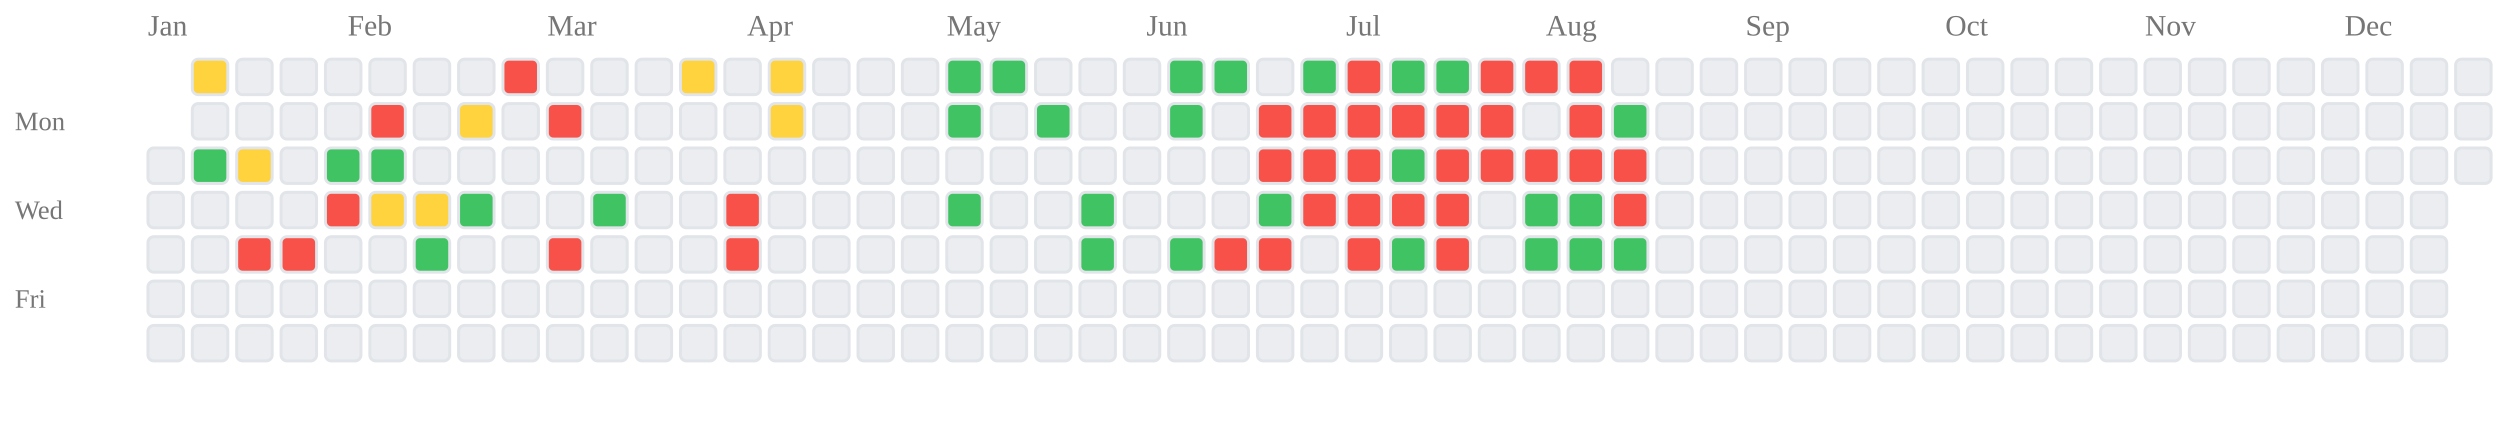
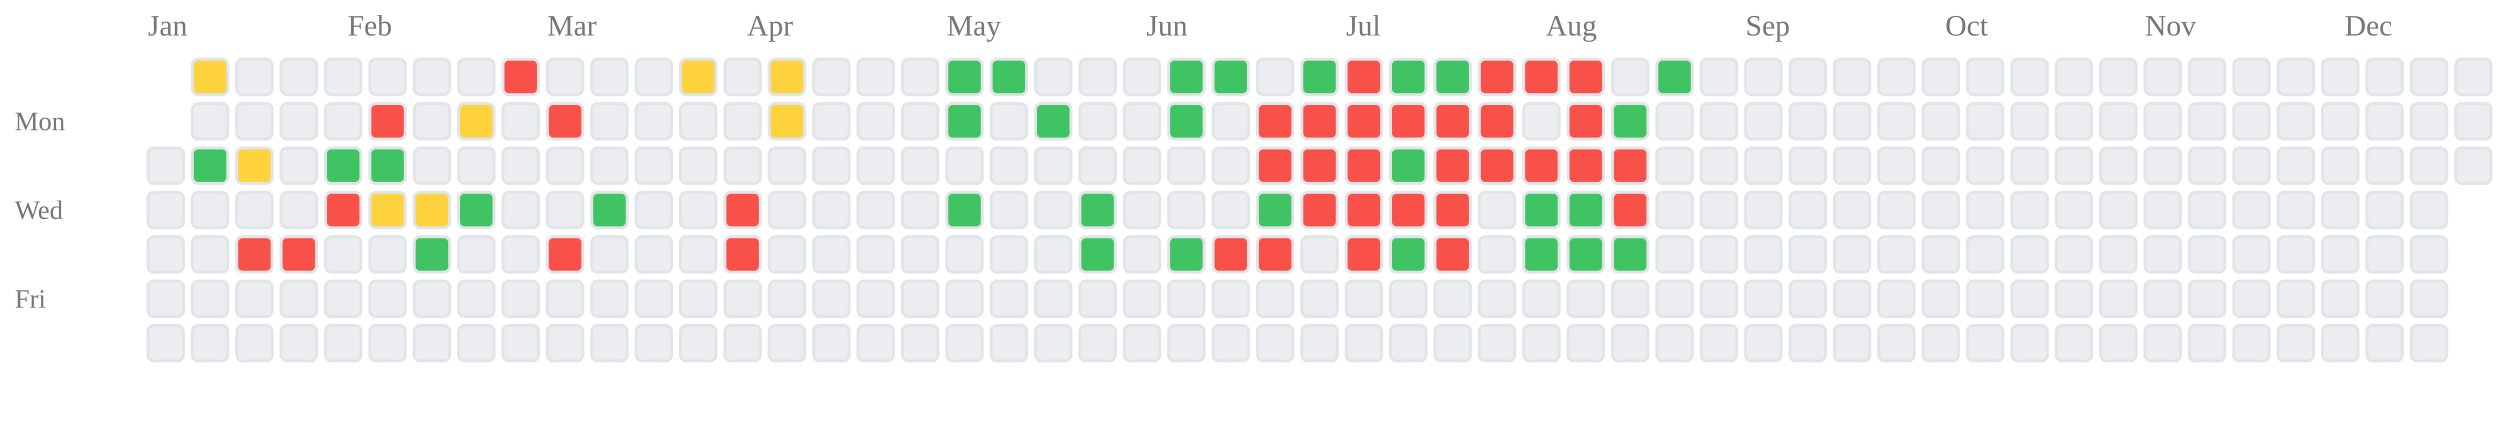
<svg xmlns="http://www.w3.org/2000/svg" width="845" height="145">
  <style>
        .month { font-size: 10px; fill: #767676; }
        .day { font-size: 9px; fill: #767676; }
        .cell { stroke: #e1e4e8; stroke-width: 1; }
        .cell-profit { fill: #40c463; }
        .cell-loss { fill: #f85149; }
        .cell-breakeven { fill: #ffd33d; }
        .cell-empty { fill: #ebedf0; }
    </style>
  <text x="50.0" y="12" class="month">Jan</text>
  <text x="117.5" y="12" class="month">Feb</text>
  <text x="185.0" y="12" class="month">Mar</text>
  <text x="252.5" y="12" class="month">Apr</text>
  <text x="320.0" y="12" class="month">May</text>
  <text x="387.5" y="12" class="month">Jun</text>
  <text x="455.0" y="12" class="month">Jul</text>
  <text x="522.5" y="12" class="month">Aug</text>
  <text x="590.0" y="12" class="month">Sep</text>
  <text x="657.5" y="12" class="month">Oct</text>
  <text x="725.0" y="12" class="month">Nov</text>
  <text x="792.5" y="12" class="month">Dec</text>
  <text x="5" y="44" class="day">Mon</text>
  <text x="5" y="74" class="day">Wed</text>
  <text x="5" y="104" class="day">Fri</text>
  <rect x="50" y="50" width="12" height="12" class="cell cell-empty" rx="2" ry="2" />
  <rect x="50" y="65" width="12" height="12" class="cell cell-empty" rx="2" ry="2" />
  <rect x="50" y="80" width="12" height="12" class="cell cell-empty" rx="2" ry="2" />
  <rect x="50" y="95" width="12" height="12" class="cell cell-empty" rx="2" ry="2" />
  <rect x="50" y="110" width="12" height="12" class="cell cell-empty" rx="2" ry="2" />
  <rect x="65" y="20" width="12" height="12" class="cell cell-breakeven" rx="2" ry="2" />
  <rect x="65" y="35" width="12" height="12" class="cell cell-empty" rx="2" ry="2" />
  <rect x="65" y="50" width="12" height="12" class="cell cell-profit" rx="2" ry="2" />
  <rect x="65" y="65" width="12" height="12" class="cell cell-empty" rx="2" ry="2" />
  <rect x="65" y="80" width="12" height="12" class="cell cell-empty" rx="2" ry="2" />
  <rect x="65" y="95" width="12" height="12" class="cell cell-empty" rx="2" ry="2" />
  <rect x="65" y="110" width="12" height="12" class="cell cell-empty" rx="2" ry="2" />
  <rect x="80" y="20" width="12" height="12" class="cell cell-empty" rx="2" ry="2" />
  <rect x="80" y="35" width="12" height="12" class="cell cell-empty" rx="2" ry="2" />
  <rect x="80" y="50" width="12" height="12" class="cell cell-breakeven" rx="2" ry="2" />
  <rect x="80" y="65" width="12" height="12" class="cell cell-empty" rx="2" ry="2" />
  <rect x="80" y="80" width="12" height="12" class="cell cell-loss" rx="2" ry="2" />
  <rect x="80" y="95" width="12" height="12" class="cell cell-empty" rx="2" ry="2" />
  <rect x="80" y="110" width="12" height="12" class="cell cell-empty" rx="2" ry="2" />
  <rect x="95" y="20" width="12" height="12" class="cell cell-empty" rx="2" ry="2" />
  <rect x="95" y="35" width="12" height="12" class="cell cell-empty" rx="2" ry="2" />
  <rect x="95" y="50" width="12" height="12" class="cell cell-empty" rx="2" ry="2" />
  <rect x="95" y="65" width="12" height="12" class="cell cell-empty" rx="2" ry="2" />
  <rect x="95" y="80" width="12" height="12" class="cell cell-loss" rx="2" ry="2" />
  <rect x="95" y="95" width="12" height="12" class="cell cell-empty" rx="2" ry="2" />
  <rect x="95" y="110" width="12" height="12" class="cell cell-empty" rx="2" ry="2" />
  <rect x="110" y="20" width="12" height="12" class="cell cell-empty" rx="2" ry="2" />
  <rect x="110" y="35" width="12" height="12" class="cell cell-empty" rx="2" ry="2" />
  <rect x="110" y="50" width="12" height="12" class="cell cell-profit" rx="2" ry="2" />
  <rect x="110" y="65" width="12" height="12" class="cell cell-loss" rx="2" ry="2" />
  <rect x="110" y="80" width="12" height="12" class="cell cell-empty" rx="2" ry="2" />
  <rect x="110" y="95" width="12" height="12" class="cell cell-empty" rx="2" ry="2" />
  <rect x="110" y="110" width="12" height="12" class="cell cell-empty" rx="2" ry="2" />
  <rect x="125" y="20" width="12" height="12" class="cell cell-empty" rx="2" ry="2" />
  <rect x="125" y="35" width="12" height="12" class="cell cell-loss" rx="2" ry="2" />
  <rect x="125" y="50" width="12" height="12" class="cell cell-profit" rx="2" ry="2" />
  <rect x="125" y="65" width="12" height="12" class="cell cell-breakeven" rx="2" ry="2" />
  <rect x="125" y="80" width="12" height="12" class="cell cell-empty" rx="2" ry="2" />
  <rect x="125" y="95" width="12" height="12" class="cell cell-empty" rx="2" ry="2" />
  <rect x="125" y="110" width="12" height="12" class="cell cell-empty" rx="2" ry="2" />
  <rect x="140" y="20" width="12" height="12" class="cell cell-empty" rx="2" ry="2" />
  <rect x="140" y="35" width="12" height="12" class="cell cell-empty" rx="2" ry="2" />
  <rect x="140" y="50" width="12" height="12" class="cell cell-empty" rx="2" ry="2" />
  <rect x="140" y="65" width="12" height="12" class="cell cell-breakeven" rx="2" ry="2" />
  <rect x="140" y="80" width="12" height="12" class="cell cell-profit" rx="2" ry="2" />
  <rect x="140" y="95" width="12" height="12" class="cell cell-empty" rx="2" ry="2" />
  <rect x="140" y="110" width="12" height="12" class="cell cell-empty" rx="2" ry="2" />
  <rect x="155" y="20" width="12" height="12" class="cell cell-empty" rx="2" ry="2" />
  <rect x="155" y="35" width="12" height="12" class="cell cell-breakeven" rx="2" ry="2" />
  <rect x="155" y="50" width="12" height="12" class="cell cell-empty" rx="2" ry="2" />
  <rect x="155" y="65" width="12" height="12" class="cell cell-profit" rx="2" ry="2" />
  <rect x="155" y="80" width="12" height="12" class="cell cell-empty" rx="2" ry="2" />
  <rect x="155" y="95" width="12" height="12" class="cell cell-empty" rx="2" ry="2" />
  <rect x="155" y="110" width="12" height="12" class="cell cell-empty" rx="2" ry="2" />
  <rect x="170" y="20" width="12" height="12" class="cell cell-loss" rx="2" ry="2" />
  <rect x="170" y="35" width="12" height="12" class="cell cell-empty" rx="2" ry="2" />
  <rect x="170" y="50" width="12" height="12" class="cell cell-empty" rx="2" ry="2" />
  <rect x="170" y="65" width="12" height="12" class="cell cell-empty" rx="2" ry="2" />
  <rect x="170" y="80" width="12" height="12" class="cell cell-empty" rx="2" ry="2" />
  <rect x="170" y="95" width="12" height="12" class="cell cell-empty" rx="2" ry="2" />
  <rect x="170" y="110" width="12" height="12" class="cell cell-empty" rx="2" ry="2" />
  <rect x="185" y="20" width="12" height="12" class="cell cell-empty" rx="2" ry="2" />
  <rect x="185" y="35" width="12" height="12" class="cell cell-loss" rx="2" ry="2" />
  <rect x="185" y="50" width="12" height="12" class="cell cell-empty" rx="2" ry="2" />
  <rect x="185" y="65" width="12" height="12" class="cell cell-empty" rx="2" ry="2" />
  <rect x="185" y="80" width="12" height="12" class="cell cell-loss" rx="2" ry="2" />
  <rect x="185" y="95" width="12" height="12" class="cell cell-empty" rx="2" ry="2" />
  <rect x="185" y="110" width="12" height="12" class="cell cell-empty" rx="2" ry="2" />
  <rect x="200" y="20" width="12" height="12" class="cell cell-empty" rx="2" ry="2" />
  <rect x="200" y="35" width="12" height="12" class="cell cell-empty" rx="2" ry="2" />
  <rect x="200" y="50" width="12" height="12" class="cell cell-empty" rx="2" ry="2" />
  <rect x="200" y="65" width="12" height="12" class="cell cell-profit" rx="2" ry="2" />
  <rect x="200" y="80" width="12" height="12" class="cell cell-empty" rx="2" ry="2" />
  <rect x="200" y="95" width="12" height="12" class="cell cell-empty" rx="2" ry="2" />
  <rect x="200" y="110" width="12" height="12" class="cell cell-empty" rx="2" ry="2" />
  <rect x="215" y="20" width="12" height="12" class="cell cell-empty" rx="2" ry="2" />
  <rect x="215" y="35" width="12" height="12" class="cell cell-empty" rx="2" ry="2" />
  <rect x="215" y="50" width="12" height="12" class="cell cell-empty" rx="2" ry="2" />
  <rect x="215" y="65" width="12" height="12" class="cell cell-empty" rx="2" ry="2" />
  <rect x="215" y="80" width="12" height="12" class="cell cell-empty" rx="2" ry="2" />
  <rect x="215" y="95" width="12" height="12" class="cell cell-empty" rx="2" ry="2" />
  <rect x="215" y="110" width="12" height="12" class="cell cell-empty" rx="2" ry="2" />
  <rect x="230" y="20" width="12" height="12" class="cell cell-breakeven" rx="2" ry="2" />
  <rect x="230" y="35" width="12" height="12" class="cell cell-empty" rx="2" ry="2" />
  <rect x="230" y="50" width="12" height="12" class="cell cell-empty" rx="2" ry="2" />
  <rect x="230" y="65" width="12" height="12" class="cell cell-empty" rx="2" ry="2" />
  <rect x="230" y="80" width="12" height="12" class="cell cell-empty" rx="2" ry="2" />
  <rect x="230" y="95" width="12" height="12" class="cell cell-empty" rx="2" ry="2" />
  <rect x="230" y="110" width="12" height="12" class="cell cell-empty" rx="2" ry="2" />
  <rect x="245" y="20" width="12" height="12" class="cell cell-empty" rx="2" ry="2" />
  <rect x="245" y="35" width="12" height="12" class="cell cell-empty" rx="2" ry="2" />
  <rect x="245" y="50" width="12" height="12" class="cell cell-empty" rx="2" ry="2" />
  <rect x="245" y="65" width="12" height="12" class="cell cell-loss" rx="2" ry="2" />
  <rect x="245" y="80" width="12" height="12" class="cell cell-loss" rx="2" ry="2" />
  <rect x="245" y="95" width="12" height="12" class="cell cell-empty" rx="2" ry="2" />
  <rect x="245" y="110" width="12" height="12" class="cell cell-empty" rx="2" ry="2" />
  <rect x="260" y="20" width="12" height="12" class="cell cell-breakeven" rx="2" ry="2" />
  <rect x="260" y="35" width="12" height="12" class="cell cell-breakeven" rx="2" ry="2" />
  <rect x="260" y="50" width="12" height="12" class="cell cell-empty" rx="2" ry="2" />
  <rect x="260" y="65" width="12" height="12" class="cell cell-empty" rx="2" ry="2" />
  <rect x="260" y="80" width="12" height="12" class="cell cell-empty" rx="2" ry="2" />
  <rect x="260" y="95" width="12" height="12" class="cell cell-empty" rx="2" ry="2" />
  <rect x="260" y="110" width="12" height="12" class="cell cell-empty" rx="2" ry="2" />
  <rect x="275" y="20" width="12" height="12" class="cell cell-empty" rx="2" ry="2" />
  <rect x="275" y="35" width="12" height="12" class="cell cell-empty" rx="2" ry="2" />
  <rect x="275" y="50" width="12" height="12" class="cell cell-empty" rx="2" ry="2" />
  <rect x="275" y="65" width="12" height="12" class="cell cell-empty" rx="2" ry="2" />
  <rect x="275" y="80" width="12" height="12" class="cell cell-empty" rx="2" ry="2" />
  <rect x="275" y="95" width="12" height="12" class="cell cell-empty" rx="2" ry="2" />
  <rect x="275" y="110" width="12" height="12" class="cell cell-empty" rx="2" ry="2" />
  <rect x="290" y="20" width="12" height="12" class="cell cell-empty" rx="2" ry="2" />
  <rect x="290" y="35" width="12" height="12" class="cell cell-empty" rx="2" ry="2" />
  <rect x="290" y="50" width="12" height="12" class="cell cell-empty" rx="2" ry="2" />
  <rect x="290" y="65" width="12" height="12" class="cell cell-empty" rx="2" ry="2" />
  <rect x="290" y="80" width="12" height="12" class="cell cell-empty" rx="2" ry="2" />
  <rect x="290" y="95" width="12" height="12" class="cell cell-empty" rx="2" ry="2" />
  <rect x="290" y="110" width="12" height="12" class="cell cell-empty" rx="2" ry="2" />
  <rect x="305" y="20" width="12" height="12" class="cell cell-empty" rx="2" ry="2" />
  <rect x="305" y="35" width="12" height="12" class="cell cell-empty" rx="2" ry="2" />
  <rect x="305" y="50" width="12" height="12" class="cell cell-empty" rx="2" ry="2" />
  <rect x="305" y="65" width="12" height="12" class="cell cell-empty" rx="2" ry="2" />
  <rect x="305" y="80" width="12" height="12" class="cell cell-empty" rx="2" ry="2" />
  <rect x="305" y="95" width="12" height="12" class="cell cell-empty" rx="2" ry="2" />
  <rect x="305" y="110" width="12" height="12" class="cell cell-empty" rx="2" ry="2" />
  <rect x="320" y="20" width="12" height="12" class="cell cell-profit" rx="2" ry="2" />
  <rect x="320" y="35" width="12" height="12" class="cell cell-profit" rx="2" ry="2" />
  <rect x="320" y="50" width="12" height="12" class="cell cell-empty" rx="2" ry="2" />
  <rect x="320" y="65" width="12" height="12" class="cell cell-profit" rx="2" ry="2" />
  <rect x="320" y="80" width="12" height="12" class="cell cell-empty" rx="2" ry="2" />
  <rect x="320" y="95" width="12" height="12" class="cell cell-empty" rx="2" ry="2" />
  <rect x="320" y="110" width="12" height="12" class="cell cell-empty" rx="2" ry="2" />
  <rect x="335" y="20" width="12" height="12" class="cell cell-profit" rx="2" ry="2" />
  <rect x="335" y="35" width="12" height="12" class="cell cell-empty" rx="2" ry="2" />
  <rect x="335" y="50" width="12" height="12" class="cell cell-empty" rx="2" ry="2" />
  <rect x="335" y="65" width="12" height="12" class="cell cell-empty" rx="2" ry="2" />
  <rect x="335" y="80" width="12" height="12" class="cell cell-empty" rx="2" ry="2" />
  <rect x="335" y="95" width="12" height="12" class="cell cell-empty" rx="2" ry="2" />
  <rect x="335" y="110" width="12" height="12" class="cell cell-empty" rx="2" ry="2" />
  <rect x="350" y="20" width="12" height="12" class="cell cell-empty" rx="2" ry="2" />
  <rect x="350" y="35" width="12" height="12" class="cell cell-profit" rx="2" ry="2" />
  <rect x="350" y="50" width="12" height="12" class="cell cell-empty" rx="2" ry="2" />
  <rect x="350" y="65" width="12" height="12" class="cell cell-empty" rx="2" ry="2" />
  <rect x="350" y="80" width="12" height="12" class="cell cell-empty" rx="2" ry="2" />
  <rect x="350" y="95" width="12" height="12" class="cell cell-empty" rx="2" ry="2" />
  <rect x="350" y="110" width="12" height="12" class="cell cell-empty" rx="2" ry="2" />
  <rect x="365" y="20" width="12" height="12" class="cell cell-empty" rx="2" ry="2" />
  <rect x="365" y="35" width="12" height="12" class="cell cell-empty" rx="2" ry="2" />
  <rect x="365" y="50" width="12" height="12" class="cell cell-empty" rx="2" ry="2" />
  <rect x="365" y="65" width="12" height="12" class="cell cell-profit" rx="2" ry="2" />
  <rect x="365" y="80" width="12" height="12" class="cell cell-profit" rx="2" ry="2" />
  <rect x="365" y="95" width="12" height="12" class="cell cell-empty" rx="2" ry="2" />
  <rect x="365" y="110" width="12" height="12" class="cell cell-empty" rx="2" ry="2" />
  <rect x="380" y="20" width="12" height="12" class="cell cell-empty" rx="2" ry="2" />
  <rect x="380" y="35" width="12" height="12" class="cell cell-empty" rx="2" ry="2" />
  <rect x="380" y="50" width="12" height="12" class="cell cell-empty" rx="2" ry="2" />
  <rect x="380" y="65" width="12" height="12" class="cell cell-empty" rx="2" ry="2" />
  <rect x="380" y="80" width="12" height="12" class="cell cell-empty" rx="2" ry="2" />
  <rect x="380" y="95" width="12" height="12" class="cell cell-empty" rx="2" ry="2" />
  <rect x="380" y="110" width="12" height="12" class="cell cell-empty" rx="2" ry="2" />
  <rect x="395" y="20" width="12" height="12" class="cell cell-profit" rx="2" ry="2" />
  <rect x="395" y="35" width="12" height="12" class="cell cell-profit" rx="2" ry="2" />
  <rect x="395" y="50" width="12" height="12" class="cell cell-empty" rx="2" ry="2" />
  <rect x="395" y="65" width="12" height="12" class="cell cell-empty" rx="2" ry="2" />
  <rect x="395" y="80" width="12" height="12" class="cell cell-profit" rx="2" ry="2" />
  <rect x="395" y="95" width="12" height="12" class="cell cell-empty" rx="2" ry="2" />
  <rect x="395" y="110" width="12" height="12" class="cell cell-empty" rx="2" ry="2" />
  <rect x="410" y="20" width="12" height="12" class="cell cell-profit" rx="2" ry="2" />
  <rect x="410" y="35" width="12" height="12" class="cell cell-empty" rx="2" ry="2" />
  <rect x="410" y="50" width="12" height="12" class="cell cell-empty" rx="2" ry="2" />
  <rect x="410" y="65" width="12" height="12" class="cell cell-empty" rx="2" ry="2" />
  <rect x="410" y="80" width="12" height="12" class="cell cell-loss" rx="2" ry="2" />
  <rect x="410" y="95" width="12" height="12" class="cell cell-empty" rx="2" ry="2" />
  <rect x="410" y="110" width="12" height="12" class="cell cell-empty" rx="2" ry="2" />
  <rect x="425" y="20" width="12" height="12" class="cell cell-empty" rx="2" ry="2" />
  <rect x="425" y="35" width="12" height="12" class="cell cell-loss" rx="2" ry="2" />
  <rect x="425" y="50" width="12" height="12" class="cell cell-loss" rx="2" ry="2" />
  <rect x="425" y="65" width="12" height="12" class="cell cell-profit" rx="2" ry="2" />
  <rect x="425" y="80" width="12" height="12" class="cell cell-loss" rx="2" ry="2" />
  <rect x="425" y="95" width="12" height="12" class="cell cell-empty" rx="2" ry="2" />
  <rect x="425" y="110" width="12" height="12" class="cell cell-empty" rx="2" ry="2" />
  <rect x="440" y="20" width="12" height="12" class="cell cell-profit" rx="2" ry="2" />
  <rect x="440" y="35" width="12" height="12" class="cell cell-loss" rx="2" ry="2" />
  <rect x="440" y="50" width="12" height="12" class="cell cell-loss" rx="2" ry="2" />
  <rect x="440" y="65" width="12" height="12" class="cell cell-loss" rx="2" ry="2" />
  <rect x="440" y="80" width="12" height="12" class="cell cell-empty" rx="2" ry="2" />
  <rect x="440" y="95" width="12" height="12" class="cell cell-empty" rx="2" ry="2" />
  <rect x="440" y="110" width="12" height="12" class="cell cell-empty" rx="2" ry="2" />
  <rect x="455" y="20" width="12" height="12" class="cell cell-loss" rx="2" ry="2" />
  <rect x="455" y="35" width="12" height="12" class="cell cell-loss" rx="2" ry="2" />
  <rect x="455" y="50" width="12" height="12" class="cell cell-loss" rx="2" ry="2" />
  <rect x="455" y="65" width="12" height="12" class="cell cell-loss" rx="2" ry="2" />
  <rect x="455" y="80" width="12" height="12" class="cell cell-loss" rx="2" ry="2" />
  <rect x="455" y="95" width="12" height="12" class="cell cell-empty" rx="2" ry="2" />
  <rect x="455" y="110" width="12" height="12" class="cell cell-empty" rx="2" ry="2" />
  <rect x="470" y="20" width="12" height="12" class="cell cell-profit" rx="2" ry="2" />
  <rect x="470" y="35" width="12" height="12" class="cell cell-loss" rx="2" ry="2" />
  <rect x="470" y="50" width="12" height="12" class="cell cell-profit" rx="2" ry="2" />
  <rect x="470" y="65" width="12" height="12" class="cell cell-loss" rx="2" ry="2" />
  <rect x="470" y="80" width="12" height="12" class="cell cell-profit" rx="2" ry="2" />
  <rect x="470" y="95" width="12" height="12" class="cell cell-empty" rx="2" ry="2" />
  <rect x="470" y="110" width="12" height="12" class="cell cell-empty" rx="2" ry="2" />
  <rect x="485" y="20" width="12" height="12" class="cell cell-profit" rx="2" ry="2" />
  <rect x="485" y="35" width="12" height="12" class="cell cell-loss" rx="2" ry="2" />
  <rect x="485" y="50" width="12" height="12" class="cell cell-loss" rx="2" ry="2" />
  <rect x="485" y="65" width="12" height="12" class="cell cell-loss" rx="2" ry="2" />
  <rect x="485" y="80" width="12" height="12" class="cell cell-loss" rx="2" ry="2" />
  <rect x="485" y="95" width="12" height="12" class="cell cell-empty" rx="2" ry="2" />
  <rect x="485" y="110" width="12" height="12" class="cell cell-empty" rx="2" ry="2" />
  <rect x="500" y="20" width="12" height="12" class="cell cell-loss" rx="2" ry="2" />
  <rect x="500" y="35" width="12" height="12" class="cell cell-loss" rx="2" ry="2" />
  <rect x="500" y="50" width="12" height="12" class="cell cell-loss" rx="2" ry="2" />
  <rect x="500" y="65" width="12" height="12" class="cell cell-empty" rx="2" ry="2" />
  <rect x="500" y="80" width="12" height="12" class="cell cell-empty" rx="2" ry="2" />
  <rect x="500" y="95" width="12" height="12" class="cell cell-empty" rx="2" ry="2" />
  <rect x="500" y="110" width="12" height="12" class="cell cell-empty" rx="2" ry="2" />
  <rect x="515" y="20" width="12" height="12" class="cell cell-loss" rx="2" ry="2" />
  <rect x="515" y="35" width="12" height="12" class="cell cell-empty" rx="2" ry="2" />
  <rect x="515" y="50" width="12" height="12" class="cell cell-loss" rx="2" ry="2" />
  <rect x="515" y="65" width="12" height="12" class="cell cell-profit" rx="2" ry="2" />
  <rect x="515" y="80" width="12" height="12" class="cell cell-profit" rx="2" ry="2" />
  <rect x="515" y="95" width="12" height="12" class="cell cell-empty" rx="2" ry="2" />
  <rect x="515" y="110" width="12" height="12" class="cell cell-empty" rx="2" ry="2" />
  <rect x="530" y="20" width="12" height="12" class="cell cell-loss" rx="2" ry="2" />
  <rect x="530" y="35" width="12" height="12" class="cell cell-loss" rx="2" ry="2" />
  <rect x="530" y="50" width="12" height="12" class="cell cell-loss" rx="2" ry="2" />
  <rect x="530" y="65" width="12" height="12" class="cell cell-profit" rx="2" ry="2" />
  <rect x="530" y="80" width="12" height="12" class="cell cell-profit" rx="2" ry="2" />
  <rect x="530" y="95" width="12" height="12" class="cell cell-empty" rx="2" ry="2" />
  <rect x="530" y="110" width="12" height="12" class="cell cell-empty" rx="2" ry="2" />
  <rect x="545" y="20" width="12" height="12" class="cell cell-empty" rx="2" ry="2" />
  <rect x="545" y="35" width="12" height="12" class="cell cell-profit" rx="2" ry="2" />
  <rect x="545" y="50" width="12" height="12" class="cell cell-loss" rx="2" ry="2" />
  <rect x="545" y="65" width="12" height="12" class="cell cell-loss" rx="2" ry="2" />
  <rect x="545" y="80" width="12" height="12" class="cell cell-profit" rx="2" ry="2" />
  <rect x="545" y="95" width="12" height="12" class="cell cell-empty" rx="2" ry="2" />
  <rect x="545" y="110" width="12" height="12" class="cell cell-empty" rx="2" ry="2" />
-   <rect x="560" y="20" width="12" height="12" class="cell cell-empty" rx="2" ry="2" />
+   <rect x="560" y="20" width="12" height="12" class="cell cell-profit" rx="2" ry="2" />
  <rect x="560" y="35" width="12" height="12" class="cell cell-empty" rx="2" ry="2" />
  <rect x="560" y="50" width="12" height="12" class="cell cell-empty" rx="2" ry="2" />
  <rect x="560" y="65" width="12" height="12" class="cell cell-empty" rx="2" ry="2" />
  <rect x="560" y="80" width="12" height="12" class="cell cell-empty" rx="2" ry="2" />
  <rect x="560" y="95" width="12" height="12" class="cell cell-empty" rx="2" ry="2" />
  <rect x="560" y="110" width="12" height="12" class="cell cell-empty" rx="2" ry="2" />
  <rect x="575" y="20" width="12" height="12" class="cell cell-empty" rx="2" ry="2" />
  <rect x="575" y="35" width="12" height="12" class="cell cell-empty" rx="2" ry="2" />
  <rect x="575" y="50" width="12" height="12" class="cell cell-empty" rx="2" ry="2" />
  <rect x="575" y="65" width="12" height="12" class="cell cell-empty" rx="2" ry="2" />
  <rect x="575" y="80" width="12" height="12" class="cell cell-empty" rx="2" ry="2" />
  <rect x="575" y="95" width="12" height="12" class="cell cell-empty" rx="2" ry="2" />
  <rect x="575" y="110" width="12" height="12" class="cell cell-empty" rx="2" ry="2" />
  <rect x="590" y="20" width="12" height="12" class="cell cell-empty" rx="2" ry="2" />
  <rect x="590" y="35" width="12" height="12" class="cell cell-empty" rx="2" ry="2" />
  <rect x="590" y="50" width="12" height="12" class="cell cell-empty" rx="2" ry="2" />
  <rect x="590" y="65" width="12" height="12" class="cell cell-empty" rx="2" ry="2" />
  <rect x="590" y="80" width="12" height="12" class="cell cell-empty" rx="2" ry="2" />
  <rect x="590" y="95" width="12" height="12" class="cell cell-empty" rx="2" ry="2" />
  <rect x="590" y="110" width="12" height="12" class="cell cell-empty" rx="2" ry="2" />
  <rect x="605" y="20" width="12" height="12" class="cell cell-empty" rx="2" ry="2" />
  <rect x="605" y="35" width="12" height="12" class="cell cell-empty" rx="2" ry="2" />
  <rect x="605" y="50" width="12" height="12" class="cell cell-empty" rx="2" ry="2" />
  <rect x="605" y="65" width="12" height="12" class="cell cell-empty" rx="2" ry="2" />
  <rect x="605" y="80" width="12" height="12" class="cell cell-empty" rx="2" ry="2" />
  <rect x="605" y="95" width="12" height="12" class="cell cell-empty" rx="2" ry="2" />
  <rect x="605" y="110" width="12" height="12" class="cell cell-empty" rx="2" ry="2" />
  <rect x="620" y="20" width="12" height="12" class="cell cell-empty" rx="2" ry="2" />
  <rect x="620" y="35" width="12" height="12" class="cell cell-empty" rx="2" ry="2" />
  <rect x="620" y="50" width="12" height="12" class="cell cell-empty" rx="2" ry="2" />
  <rect x="620" y="65" width="12" height="12" class="cell cell-empty" rx="2" ry="2" />
  <rect x="620" y="80" width="12" height="12" class="cell cell-empty" rx="2" ry="2" />
  <rect x="620" y="95" width="12" height="12" class="cell cell-empty" rx="2" ry="2" />
  <rect x="620" y="110" width="12" height="12" class="cell cell-empty" rx="2" ry="2" />
  <rect x="635" y="20" width="12" height="12" class="cell cell-empty" rx="2" ry="2" />
  <rect x="635" y="35" width="12" height="12" class="cell cell-empty" rx="2" ry="2" />
  <rect x="635" y="50" width="12" height="12" class="cell cell-empty" rx="2" ry="2" />
  <rect x="635" y="65" width="12" height="12" class="cell cell-empty" rx="2" ry="2" />
  <rect x="635" y="80" width="12" height="12" class="cell cell-empty" rx="2" ry="2" />
  <rect x="635" y="95" width="12" height="12" class="cell cell-empty" rx="2" ry="2" />
  <rect x="635" y="110" width="12" height="12" class="cell cell-empty" rx="2" ry="2" />
  <rect x="650" y="20" width="12" height="12" class="cell cell-empty" rx="2" ry="2" />
  <rect x="650" y="35" width="12" height="12" class="cell cell-empty" rx="2" ry="2" />
  <rect x="650" y="50" width="12" height="12" class="cell cell-empty" rx="2" ry="2" />
  <rect x="650" y="65" width="12" height="12" class="cell cell-empty" rx="2" ry="2" />
  <rect x="650" y="80" width="12" height="12" class="cell cell-empty" rx="2" ry="2" />
  <rect x="650" y="95" width="12" height="12" class="cell cell-empty" rx="2" ry="2" />
  <rect x="650" y="110" width="12" height="12" class="cell cell-empty" rx="2" ry="2" />
  <rect x="665" y="20" width="12" height="12" class="cell cell-empty" rx="2" ry="2" />
  <rect x="665" y="35" width="12" height="12" class="cell cell-empty" rx="2" ry="2" />
  <rect x="665" y="50" width="12" height="12" class="cell cell-empty" rx="2" ry="2" />
  <rect x="665" y="65" width="12" height="12" class="cell cell-empty" rx="2" ry="2" />
  <rect x="665" y="80" width="12" height="12" class="cell cell-empty" rx="2" ry="2" />
  <rect x="665" y="95" width="12" height="12" class="cell cell-empty" rx="2" ry="2" />
  <rect x="665" y="110" width="12" height="12" class="cell cell-empty" rx="2" ry="2" />
  <rect x="680" y="20" width="12" height="12" class="cell cell-empty" rx="2" ry="2" />
  <rect x="680" y="35" width="12" height="12" class="cell cell-empty" rx="2" ry="2" />
  <rect x="680" y="50" width="12" height="12" class="cell cell-empty" rx="2" ry="2" />
  <rect x="680" y="65" width="12" height="12" class="cell cell-empty" rx="2" ry="2" />
  <rect x="680" y="80" width="12" height="12" class="cell cell-empty" rx="2" ry="2" />
  <rect x="680" y="95" width="12" height="12" class="cell cell-empty" rx="2" ry="2" />
  <rect x="680" y="110" width="12" height="12" class="cell cell-empty" rx="2" ry="2" />
  <rect x="695" y="20" width="12" height="12" class="cell cell-empty" rx="2" ry="2" />
  <rect x="695" y="35" width="12" height="12" class="cell cell-empty" rx="2" ry="2" />
  <rect x="695" y="50" width="12" height="12" class="cell cell-empty" rx="2" ry="2" />
  <rect x="695" y="65" width="12" height="12" class="cell cell-empty" rx="2" ry="2" />
  <rect x="695" y="80" width="12" height="12" class="cell cell-empty" rx="2" ry="2" />
  <rect x="695" y="95" width="12" height="12" class="cell cell-empty" rx="2" ry="2" />
  <rect x="695" y="110" width="12" height="12" class="cell cell-empty" rx="2" ry="2" />
  <rect x="710" y="20" width="12" height="12" class="cell cell-empty" rx="2" ry="2" />
  <rect x="710" y="35" width="12" height="12" class="cell cell-empty" rx="2" ry="2" />
  <rect x="710" y="50" width="12" height="12" class="cell cell-empty" rx="2" ry="2" />
  <rect x="710" y="65" width="12" height="12" class="cell cell-empty" rx="2" ry="2" />
  <rect x="710" y="80" width="12" height="12" class="cell cell-empty" rx="2" ry="2" />
  <rect x="710" y="95" width="12" height="12" class="cell cell-empty" rx="2" ry="2" />
  <rect x="710" y="110" width="12" height="12" class="cell cell-empty" rx="2" ry="2" />
  <rect x="725" y="20" width="12" height="12" class="cell cell-empty" rx="2" ry="2" />
  <rect x="725" y="35" width="12" height="12" class="cell cell-empty" rx="2" ry="2" />
  <rect x="725" y="50" width="12" height="12" class="cell cell-empty" rx="2" ry="2" />
  <rect x="725" y="65" width="12" height="12" class="cell cell-empty" rx="2" ry="2" />
  <rect x="725" y="80" width="12" height="12" class="cell cell-empty" rx="2" ry="2" />
  <rect x="725" y="95" width="12" height="12" class="cell cell-empty" rx="2" ry="2" />
  <rect x="725" y="110" width="12" height="12" class="cell cell-empty" rx="2" ry="2" />
  <rect x="740" y="20" width="12" height="12" class="cell cell-empty" rx="2" ry="2" />
  <rect x="740" y="35" width="12" height="12" class="cell cell-empty" rx="2" ry="2" />
  <rect x="740" y="50" width="12" height="12" class="cell cell-empty" rx="2" ry="2" />
  <rect x="740" y="65" width="12" height="12" class="cell cell-empty" rx="2" ry="2" />
  <rect x="740" y="80" width="12" height="12" class="cell cell-empty" rx="2" ry="2" />
  <rect x="740" y="95" width="12" height="12" class="cell cell-empty" rx="2" ry="2" />
  <rect x="740" y="110" width="12" height="12" class="cell cell-empty" rx="2" ry="2" />
  <rect x="755" y="20" width="12" height="12" class="cell cell-empty" rx="2" ry="2" />
  <rect x="755" y="35" width="12" height="12" class="cell cell-empty" rx="2" ry="2" />
  <rect x="755" y="50" width="12" height="12" class="cell cell-empty" rx="2" ry="2" />
  <rect x="755" y="65" width="12" height="12" class="cell cell-empty" rx="2" ry="2" />
  <rect x="755" y="80" width="12" height="12" class="cell cell-empty" rx="2" ry="2" />
  <rect x="755" y="95" width="12" height="12" class="cell cell-empty" rx="2" ry="2" />
  <rect x="755" y="110" width="12" height="12" class="cell cell-empty" rx="2" ry="2" />
  <rect x="770" y="20" width="12" height="12" class="cell cell-empty" rx="2" ry="2" />
  <rect x="770" y="35" width="12" height="12" class="cell cell-empty" rx="2" ry="2" />
  <rect x="770" y="50" width="12" height="12" class="cell cell-empty" rx="2" ry="2" />
  <rect x="770" y="65" width="12" height="12" class="cell cell-empty" rx="2" ry="2" />
  <rect x="770" y="80" width="12" height="12" class="cell cell-empty" rx="2" ry="2" />
  <rect x="770" y="95" width="12" height="12" class="cell cell-empty" rx="2" ry="2" />
  <rect x="770" y="110" width="12" height="12" class="cell cell-empty" rx="2" ry="2" />
  <rect x="785" y="20" width="12" height="12" class="cell cell-empty" rx="2" ry="2" />
  <rect x="785" y="35" width="12" height="12" class="cell cell-empty" rx="2" ry="2" />
  <rect x="785" y="50" width="12" height="12" class="cell cell-empty" rx="2" ry="2" />
  <rect x="785" y="65" width="12" height="12" class="cell cell-empty" rx="2" ry="2" />
  <rect x="785" y="80" width="12" height="12" class="cell cell-empty" rx="2" ry="2" />
  <rect x="785" y="95" width="12" height="12" class="cell cell-empty" rx="2" ry="2" />
  <rect x="785" y="110" width="12" height="12" class="cell cell-empty" rx="2" ry="2" />
  <rect x="800" y="20" width="12" height="12" class="cell cell-empty" rx="2" ry="2" />
  <rect x="800" y="35" width="12" height="12" class="cell cell-empty" rx="2" ry="2" />
  <rect x="800" y="50" width="12" height="12" class="cell cell-empty" rx="2" ry="2" />
  <rect x="800" y="65" width="12" height="12" class="cell cell-empty" rx="2" ry="2" />
  <rect x="800" y="80" width="12" height="12" class="cell cell-empty" rx="2" ry="2" />
  <rect x="800" y="95" width="12" height="12" class="cell cell-empty" rx="2" ry="2" />
  <rect x="800" y="110" width="12" height="12" class="cell cell-empty" rx="2" ry="2" />
  <rect x="815" y="20" width="12" height="12" class="cell cell-empty" rx="2" ry="2" />
  <rect x="815" y="35" width="12" height="12" class="cell cell-empty" rx="2" ry="2" />
  <rect x="815" y="50" width="12" height="12" class="cell cell-empty" rx="2" ry="2" />
  <rect x="815" y="65" width="12" height="12" class="cell cell-empty" rx="2" ry="2" />
  <rect x="815" y="80" width="12" height="12" class="cell cell-empty" rx="2" ry="2" />
  <rect x="815" y="95" width="12" height="12" class="cell cell-empty" rx="2" ry="2" />
  <rect x="815" y="110" width="12" height="12" class="cell cell-empty" rx="2" ry="2" />
  <rect x="830" y="20" width="12" height="12" class="cell cell-empty" rx="2" ry="2" />
  <rect x="830" y="35" width="12" height="12" class="cell cell-empty" rx="2" ry="2" />
  <rect x="830" y="50" width="12" height="12" class="cell cell-empty" rx="2" ry="2" />
</svg>
